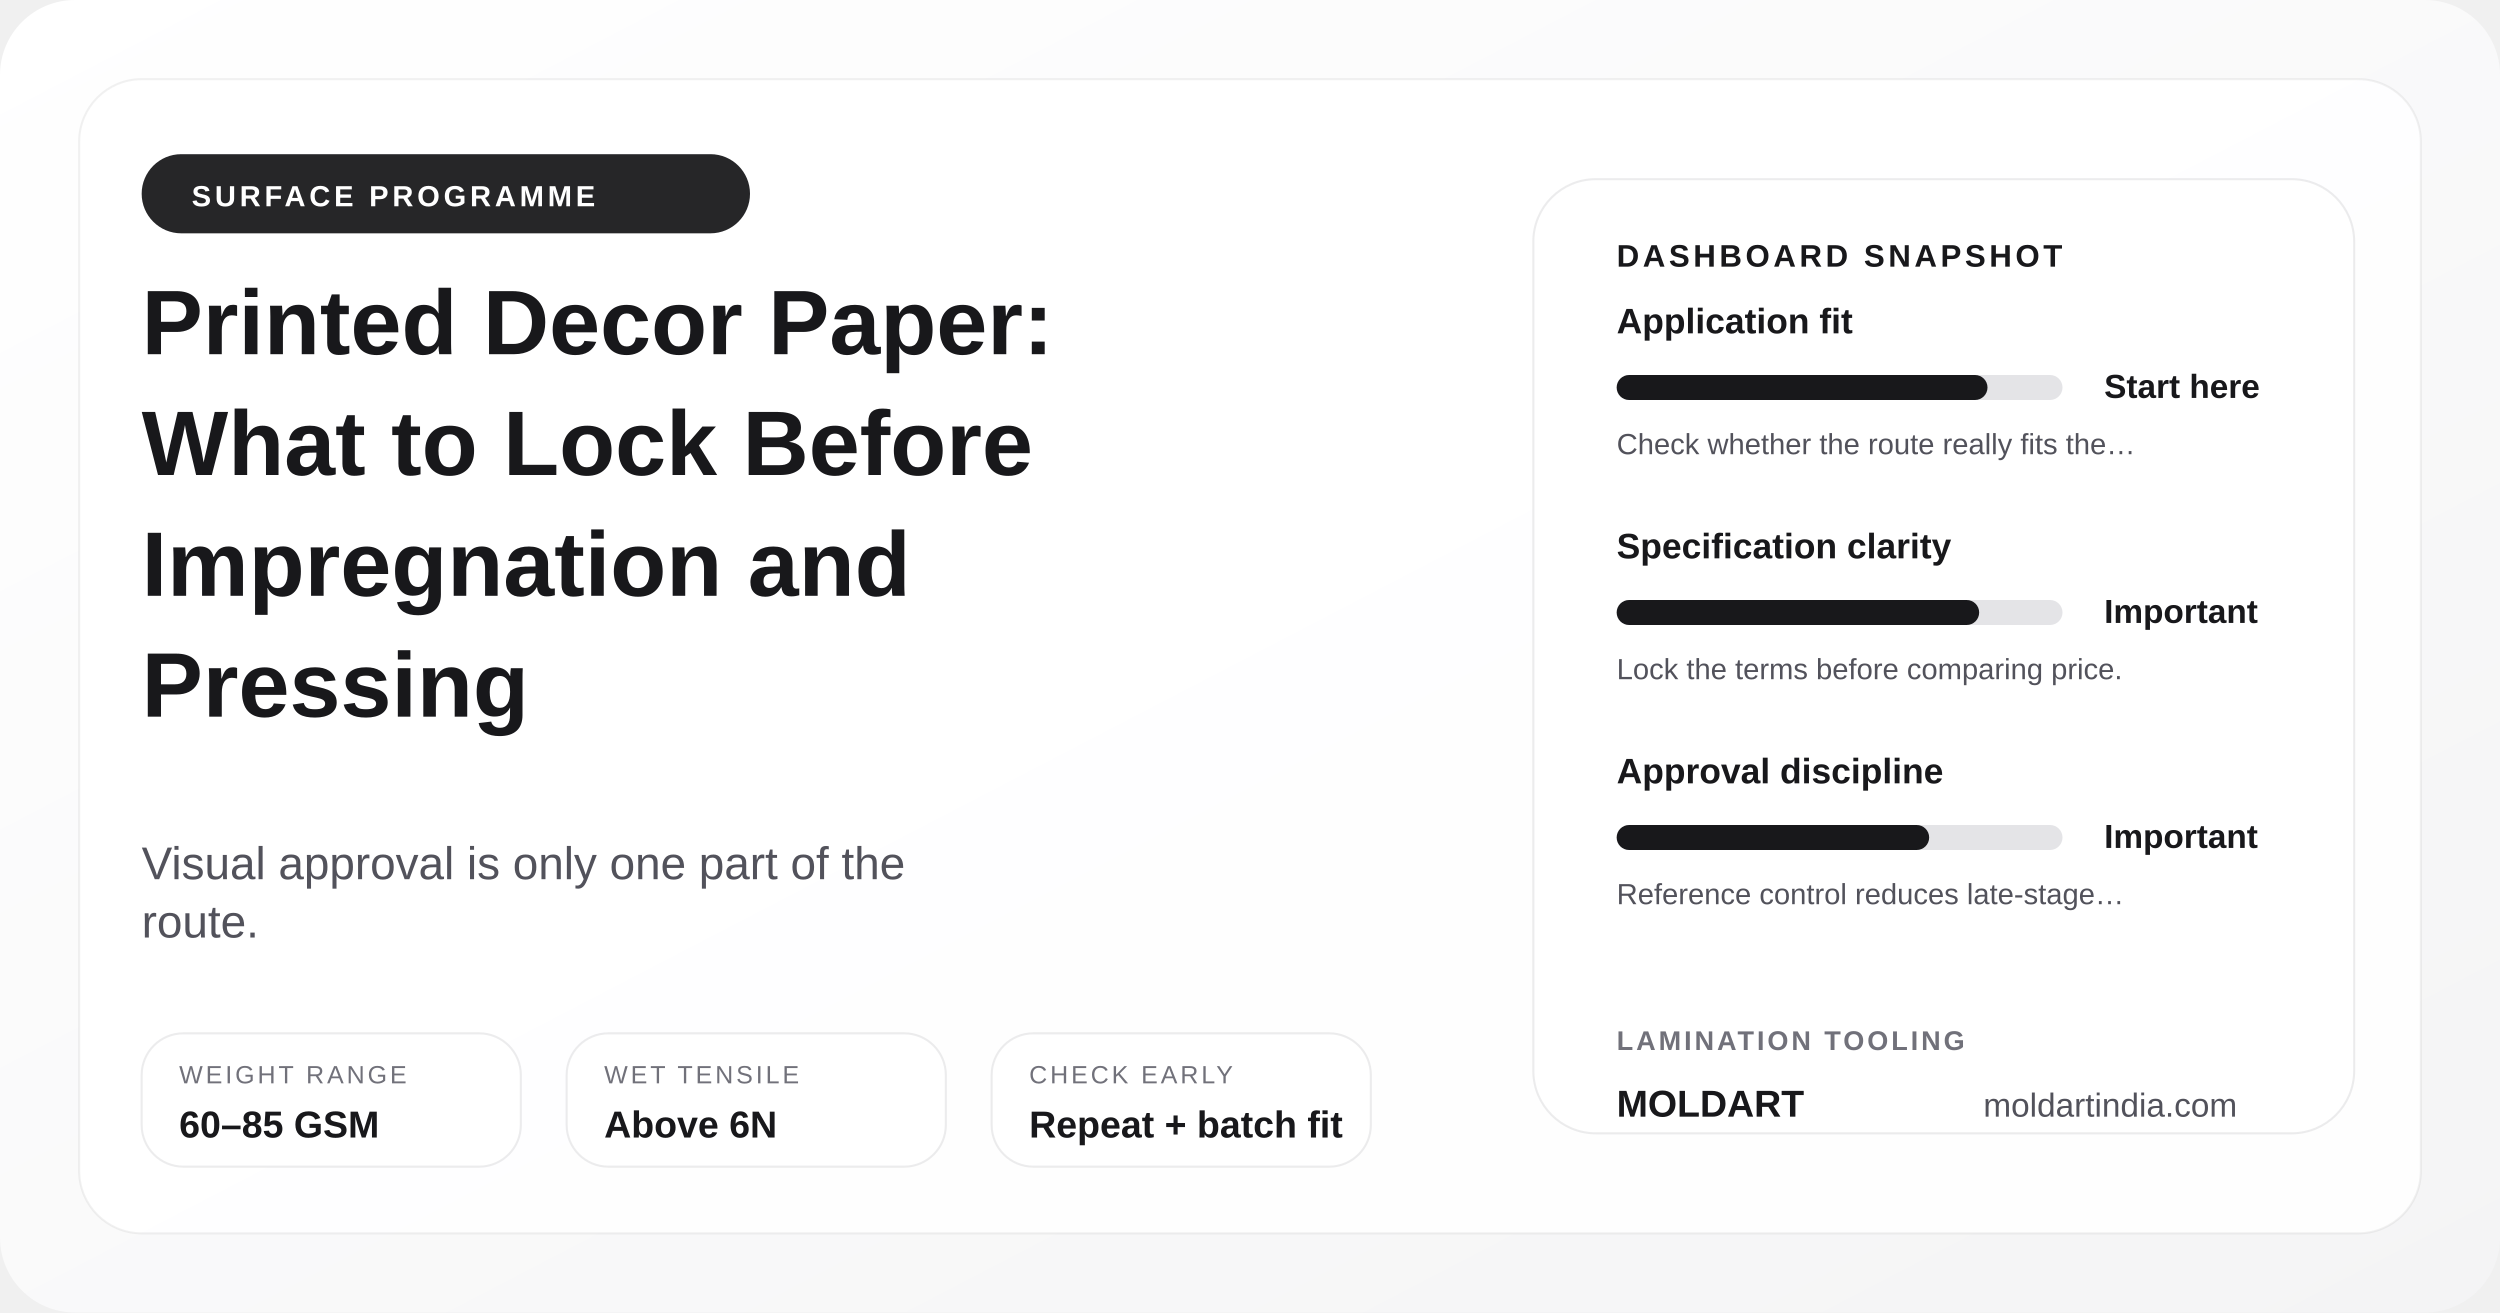
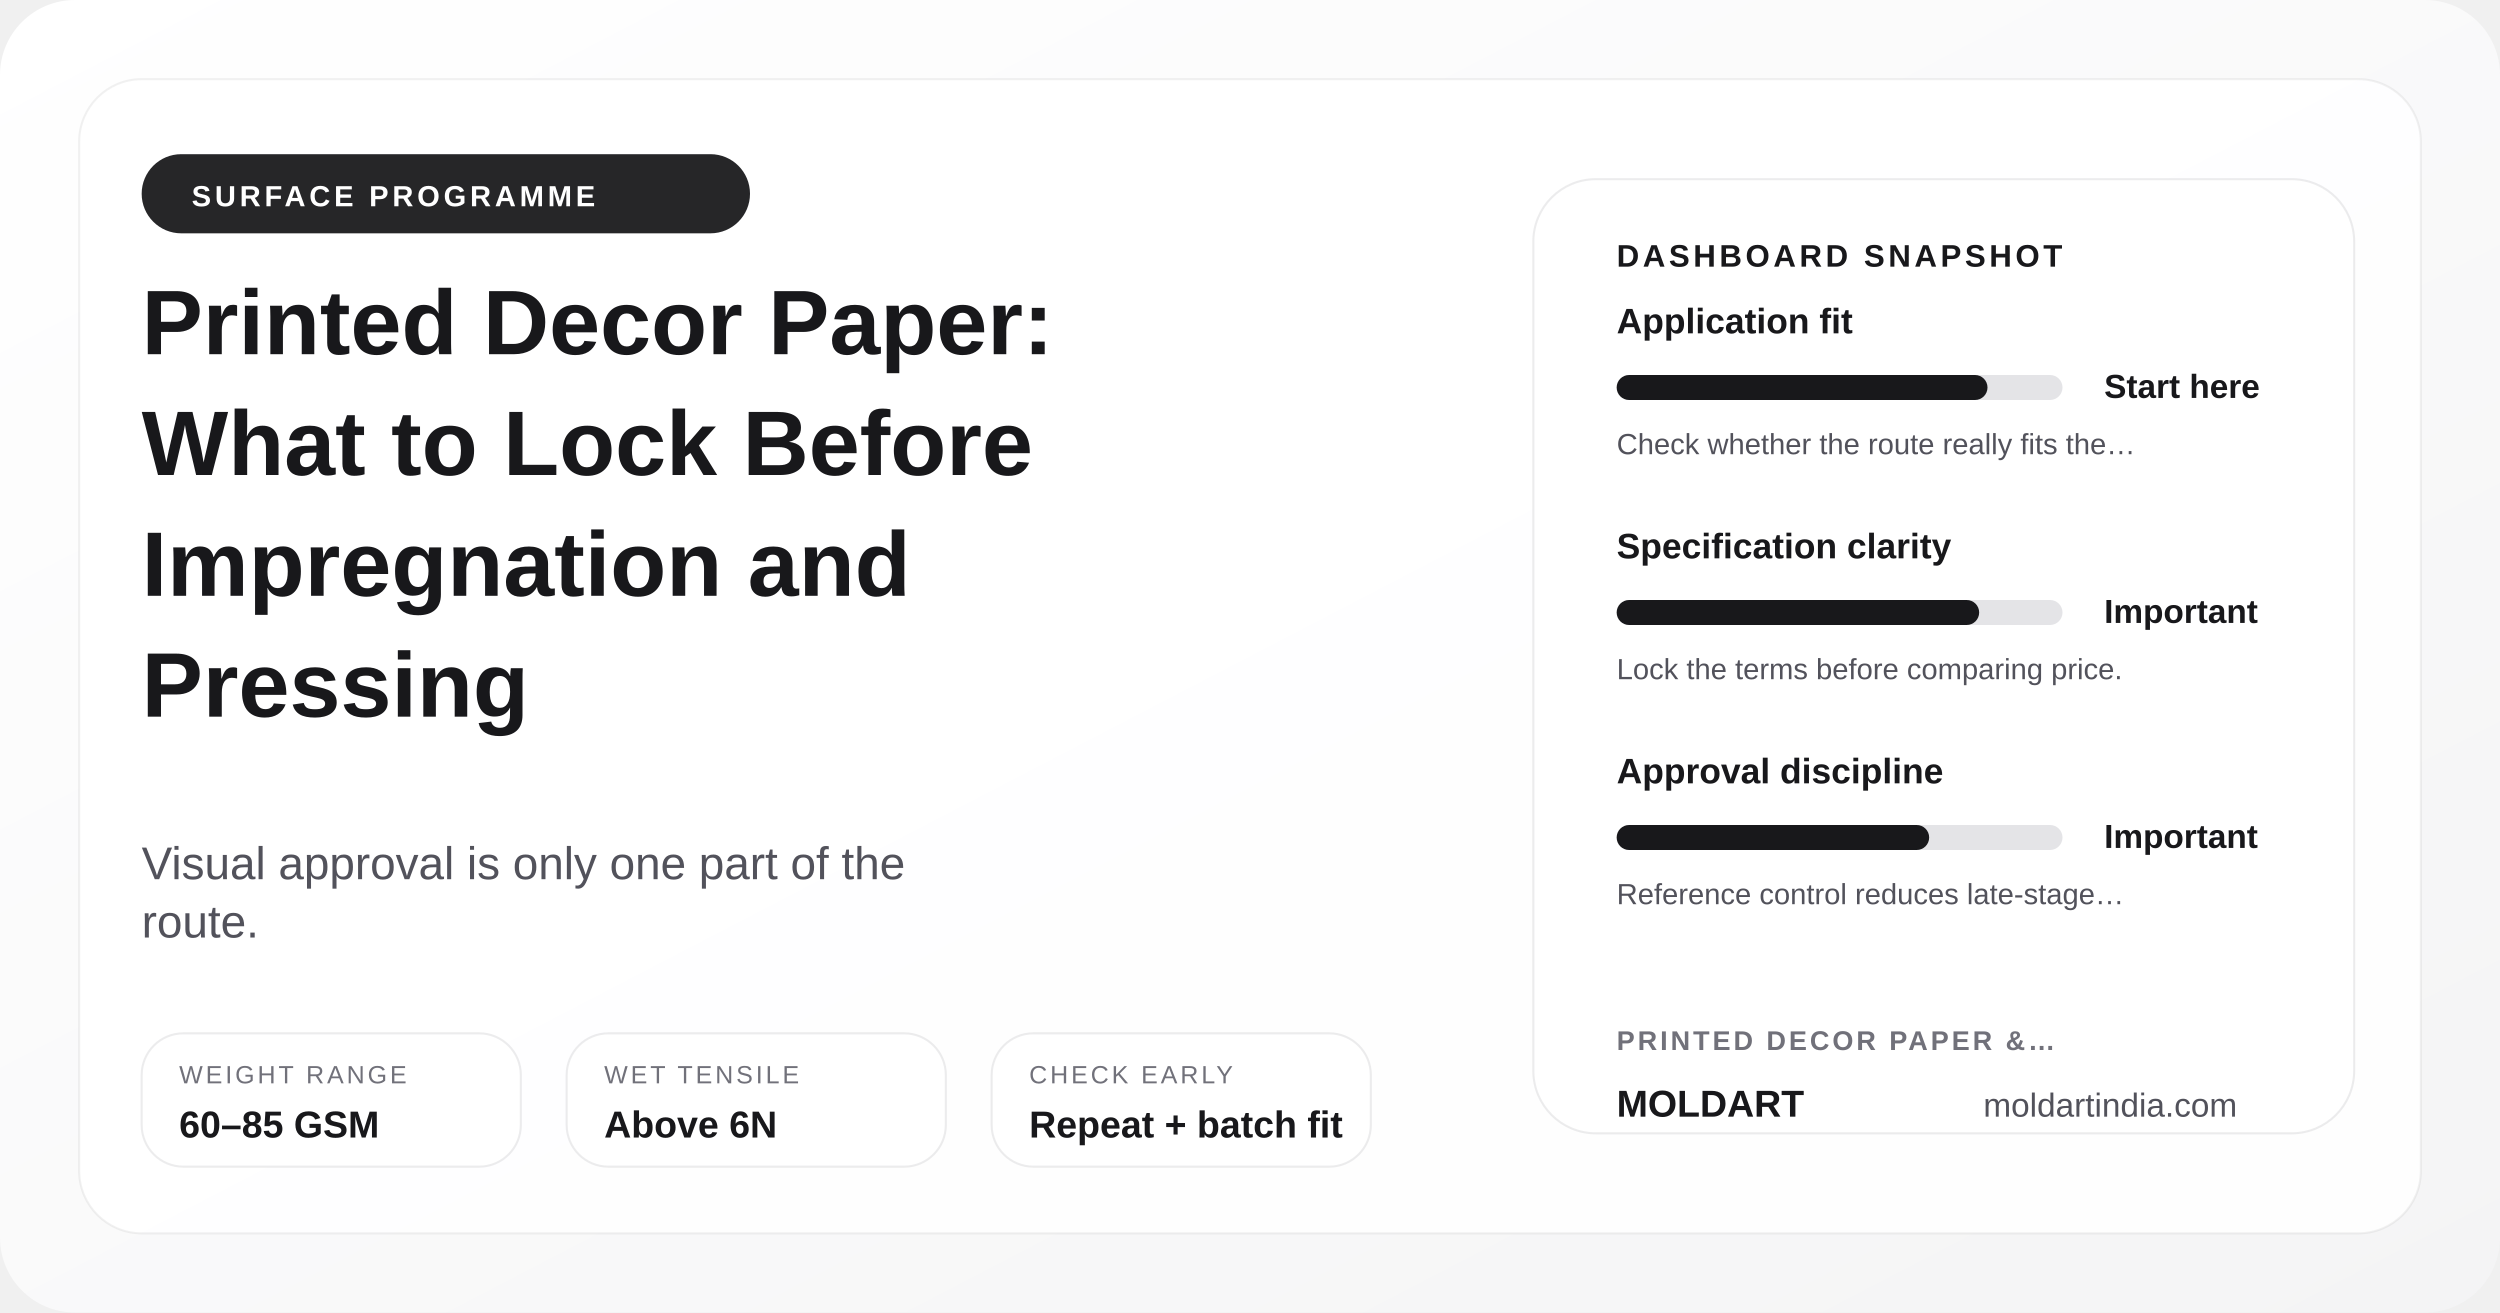
<svg xmlns="http://www.w3.org/2000/svg" width="1200" height="630" viewBox="0 0 1200 630" role="img" aria-label="Printed Decor Paper: What to Lock Before Impregnation and Pressing">
  <defs>
    <linearGradient id="posterGrad-printed-decor-paper-selection-guide" x1="0%" y1="0%" x2="100%" y2="100%">
      <stop offset="0%" stop-color="#ffffff" />
      <stop offset="100%" stop-color="#f4f4f5" />
    </linearGradient>
  </defs>
  <rect width="1200" height="630" rx="36" fill="url(#posterGrad-printed-decor-paper-selection-guide)" />
  <rect x="38" y="38" width="1124" height="554" rx="30" fill="rgba(255,255,255,0.9)" stroke="rgba(24,24,27,0.06)" />
  <circle cx="1072" cy="110" r="18" fill="#d4d4d8" />
  <circle cx="1036" cy="110" r="8" fill="#18181b" />
  <rect x="68" y="74" width="292" height="38" rx="19" fill="#18181b" opacity="0.94" />
  <text x="92" y="99" font-family="Arial, sans-serif" font-size="14" font-weight="700" fill="#ffffff" letter-spacing="1.8">SURFACE PROGRAMME</text>
  <text x="68" y="170" font-family="Arial, sans-serif" font-size="44" font-weight="700" fill="#18181b">Printed Decor Paper:</text>
  <text x="68" y="228" font-family="Arial, sans-serif" font-size="44" font-weight="700" fill="#18181b">What to Lock Before</text>
  <text x="68" y="286" font-family="Arial, sans-serif" font-size="44" font-weight="700" fill="#18181b">Impregnation and</text>
  <text x="68" y="344" font-family="Arial, sans-serif" font-size="44" font-weight="700" fill="#18181b">Pressing</text>
  <text x="68" y="422" font-family="Arial, sans-serif" font-size="22" fill="#52525b">Visual approval is only one part of the</text>
  <text x="68" y="450" font-family="Arial, sans-serif" font-size="22" fill="#52525b">route.</text>
  <rect x="68" y="496" width="182" height="64" rx="20" fill="rgba(255,255,255,0.94)" stroke="rgba(24,24,27,0.08)" />
  <text x="86" y="520" font-family="Arial, sans-serif" font-size="12" fill="#71717a" letter-spacing="1.4">WEIGHT RANGE</text>
  <text x="86" y="546" font-family="Arial, sans-serif" font-size="18" font-weight="700" fill="#18181b">60–85 GSM</text>
  <rect x="272" y="496" width="182" height="64" rx="20" fill="rgba(255,255,255,0.94)" stroke="rgba(24,24,27,0.08)" />
  <text x="290" y="520" font-family="Arial, sans-serif" font-size="12" fill="#71717a" letter-spacing="1.4">WET TENSILE</text>
  <text x="290" y="546" font-family="Arial, sans-serif" font-size="18" font-weight="700" fill="#18181b">Above 6N</text>
  <rect x="476" y="496" width="182" height="64" rx="20" fill="rgba(255,255,255,0.94)" stroke="rgba(24,24,27,0.08)" />
  <text x="494" y="520" font-family="Arial, sans-serif" font-size="12" fill="#71717a" letter-spacing="1.4">CHECK EARLY</text>
  <text x="494" y="546" font-family="Arial, sans-serif" font-size="18" font-weight="700" fill="#18181b">Repeat + batch fit</text>
  <rect x="736" y="86" width="394" height="458" rx="30" fill="#ffffff" stroke="rgba(24,24,27,0.08)" />
  <text x="776" y="128" font-family="Arial, sans-serif" font-size="15" font-weight="700" fill="#18181b" letter-spacing="1.7">DASHBOARD SNAPSHOT</text>
  <text x="776" y="160" font-family="Arial, sans-serif" font-size="17" font-weight="700" fill="#18181b">Application fit</text>
  <rect x="776" y="180" width="214" height="12" rx="6" fill="#e4e4e7" />
  <rect x="776" y="180" width="178" height="12" rx="6" fill="#18181b" />
  <text x="1010" y="191" font-family="Arial, sans-serif" font-size="16" font-weight="700" fill="#18181b">Start here</text>
  <text x="776" y="218" font-family="Arial, sans-serif" font-size="14" fill="#52525b">Check whether the route really fits the…</text>
  <text x="776" y="268" font-family="Arial, sans-serif" font-size="17" font-weight="700" fill="#18181b">Specification clarity</text>
  <rect x="776" y="288" width="214" height="12" rx="6" fill="#e4e4e7" />
  <rect x="776" y="288" width="174" height="12" rx="6" fill="#18181b" />
  <text x="1010" y="299" font-family="Arial, sans-serif" font-size="16" font-weight="700" fill="#18181b">Important</text>
  <text x="776" y="326" font-family="Arial, sans-serif" font-size="14" fill="#52525b">Lock the terms before comparing price.</text>
  <text x="776" y="376" font-family="Arial, sans-serif" font-size="17" font-weight="700" fill="#18181b">Approval discipline</text>
  <rect x="776" y="396" width="214" height="12" rx="6" fill="#e4e4e7" />
  <rect x="776" y="396" width="150" height="12" rx="6" fill="#18181b" />
  <text x="1010" y="407" font-family="Arial, sans-serif" font-size="16" font-weight="700" fill="#18181b">Important</text>
  <text x="776" y="434" font-family="Arial, sans-serif" font-size="14" fill="#52525b">Reference control reduces late-stage…</text>
-   <text x="776" y="504" font-family="Arial, sans-serif" font-size="13" font-weight="700" fill="#71717a" letter-spacing="1.4">LAMINATION TOOLING</text>
+   <text x="776" y="504" font-family="Arial, sans-serif" font-size="13" font-weight="700" fill="#71717a" letter-spacing="1.4">PRINTED DECOR PAPER &amp;…</text>
  <text x="776" y="536" font-family="Arial, sans-serif" font-size="18" font-weight="700" fill="#18181b">MOLDART</text>
  <text x="952" y="536" font-family="Arial, sans-serif" font-size="16" fill="#52525b">moldartindia.com</text>
</svg>
